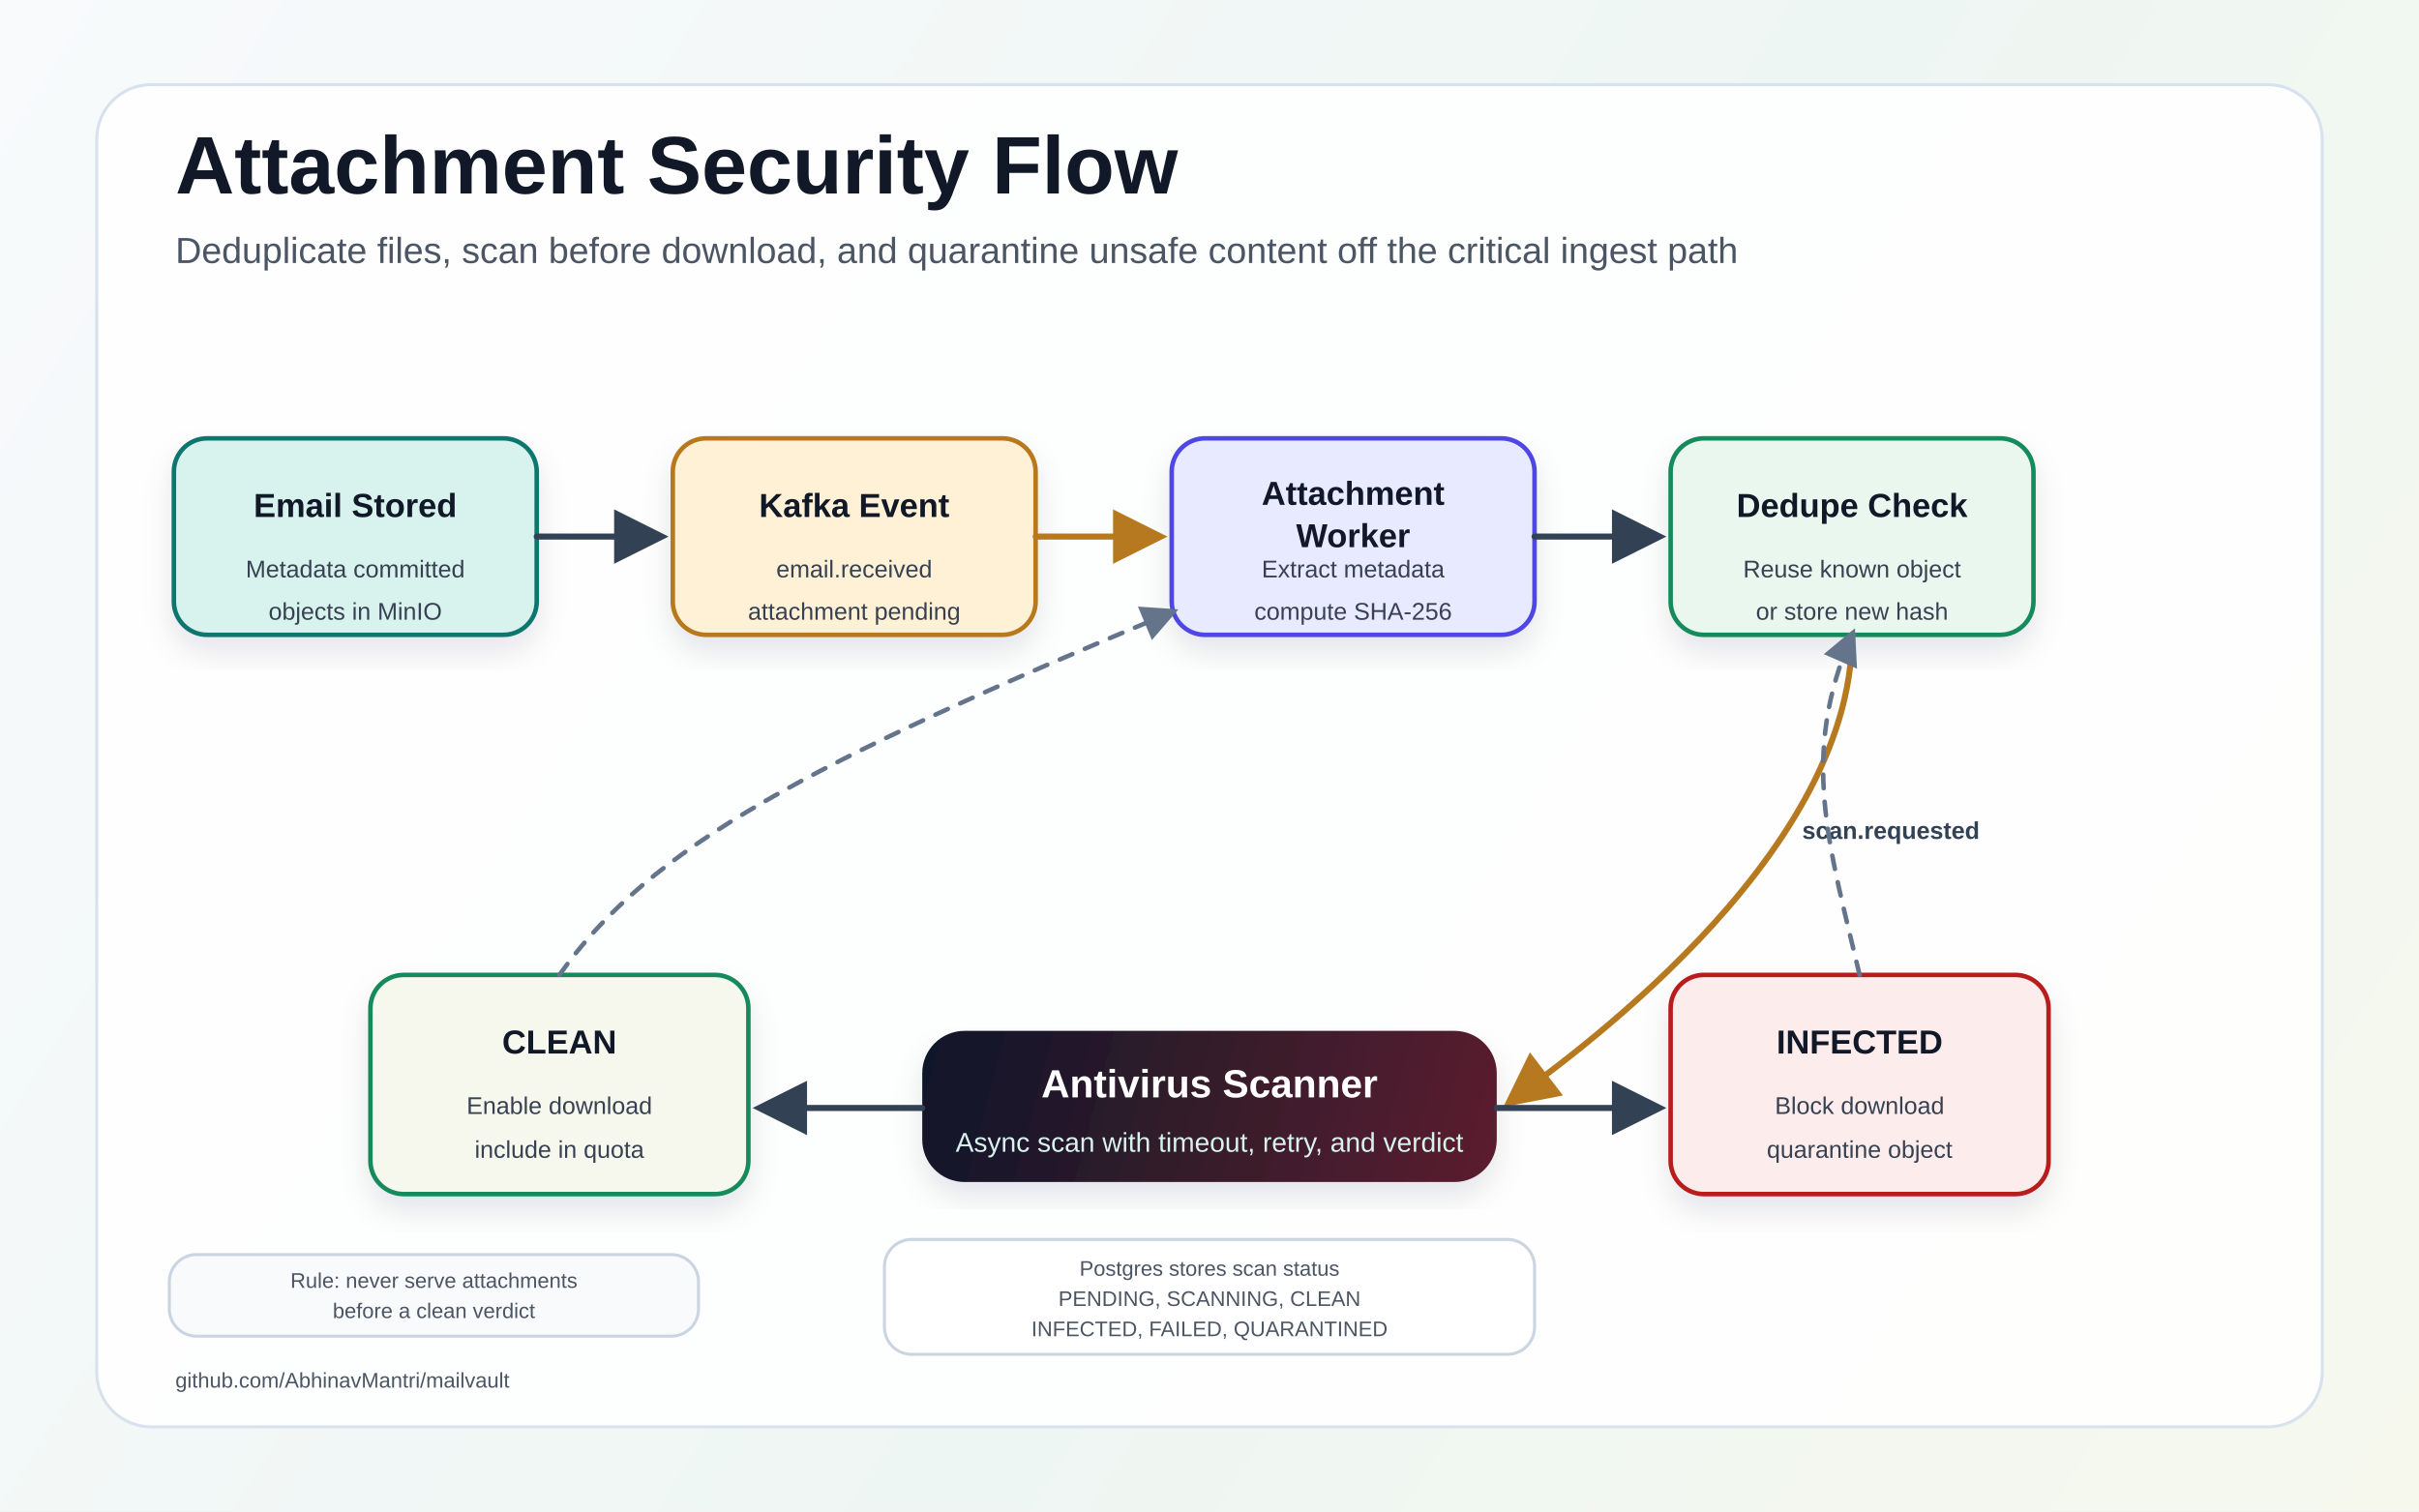
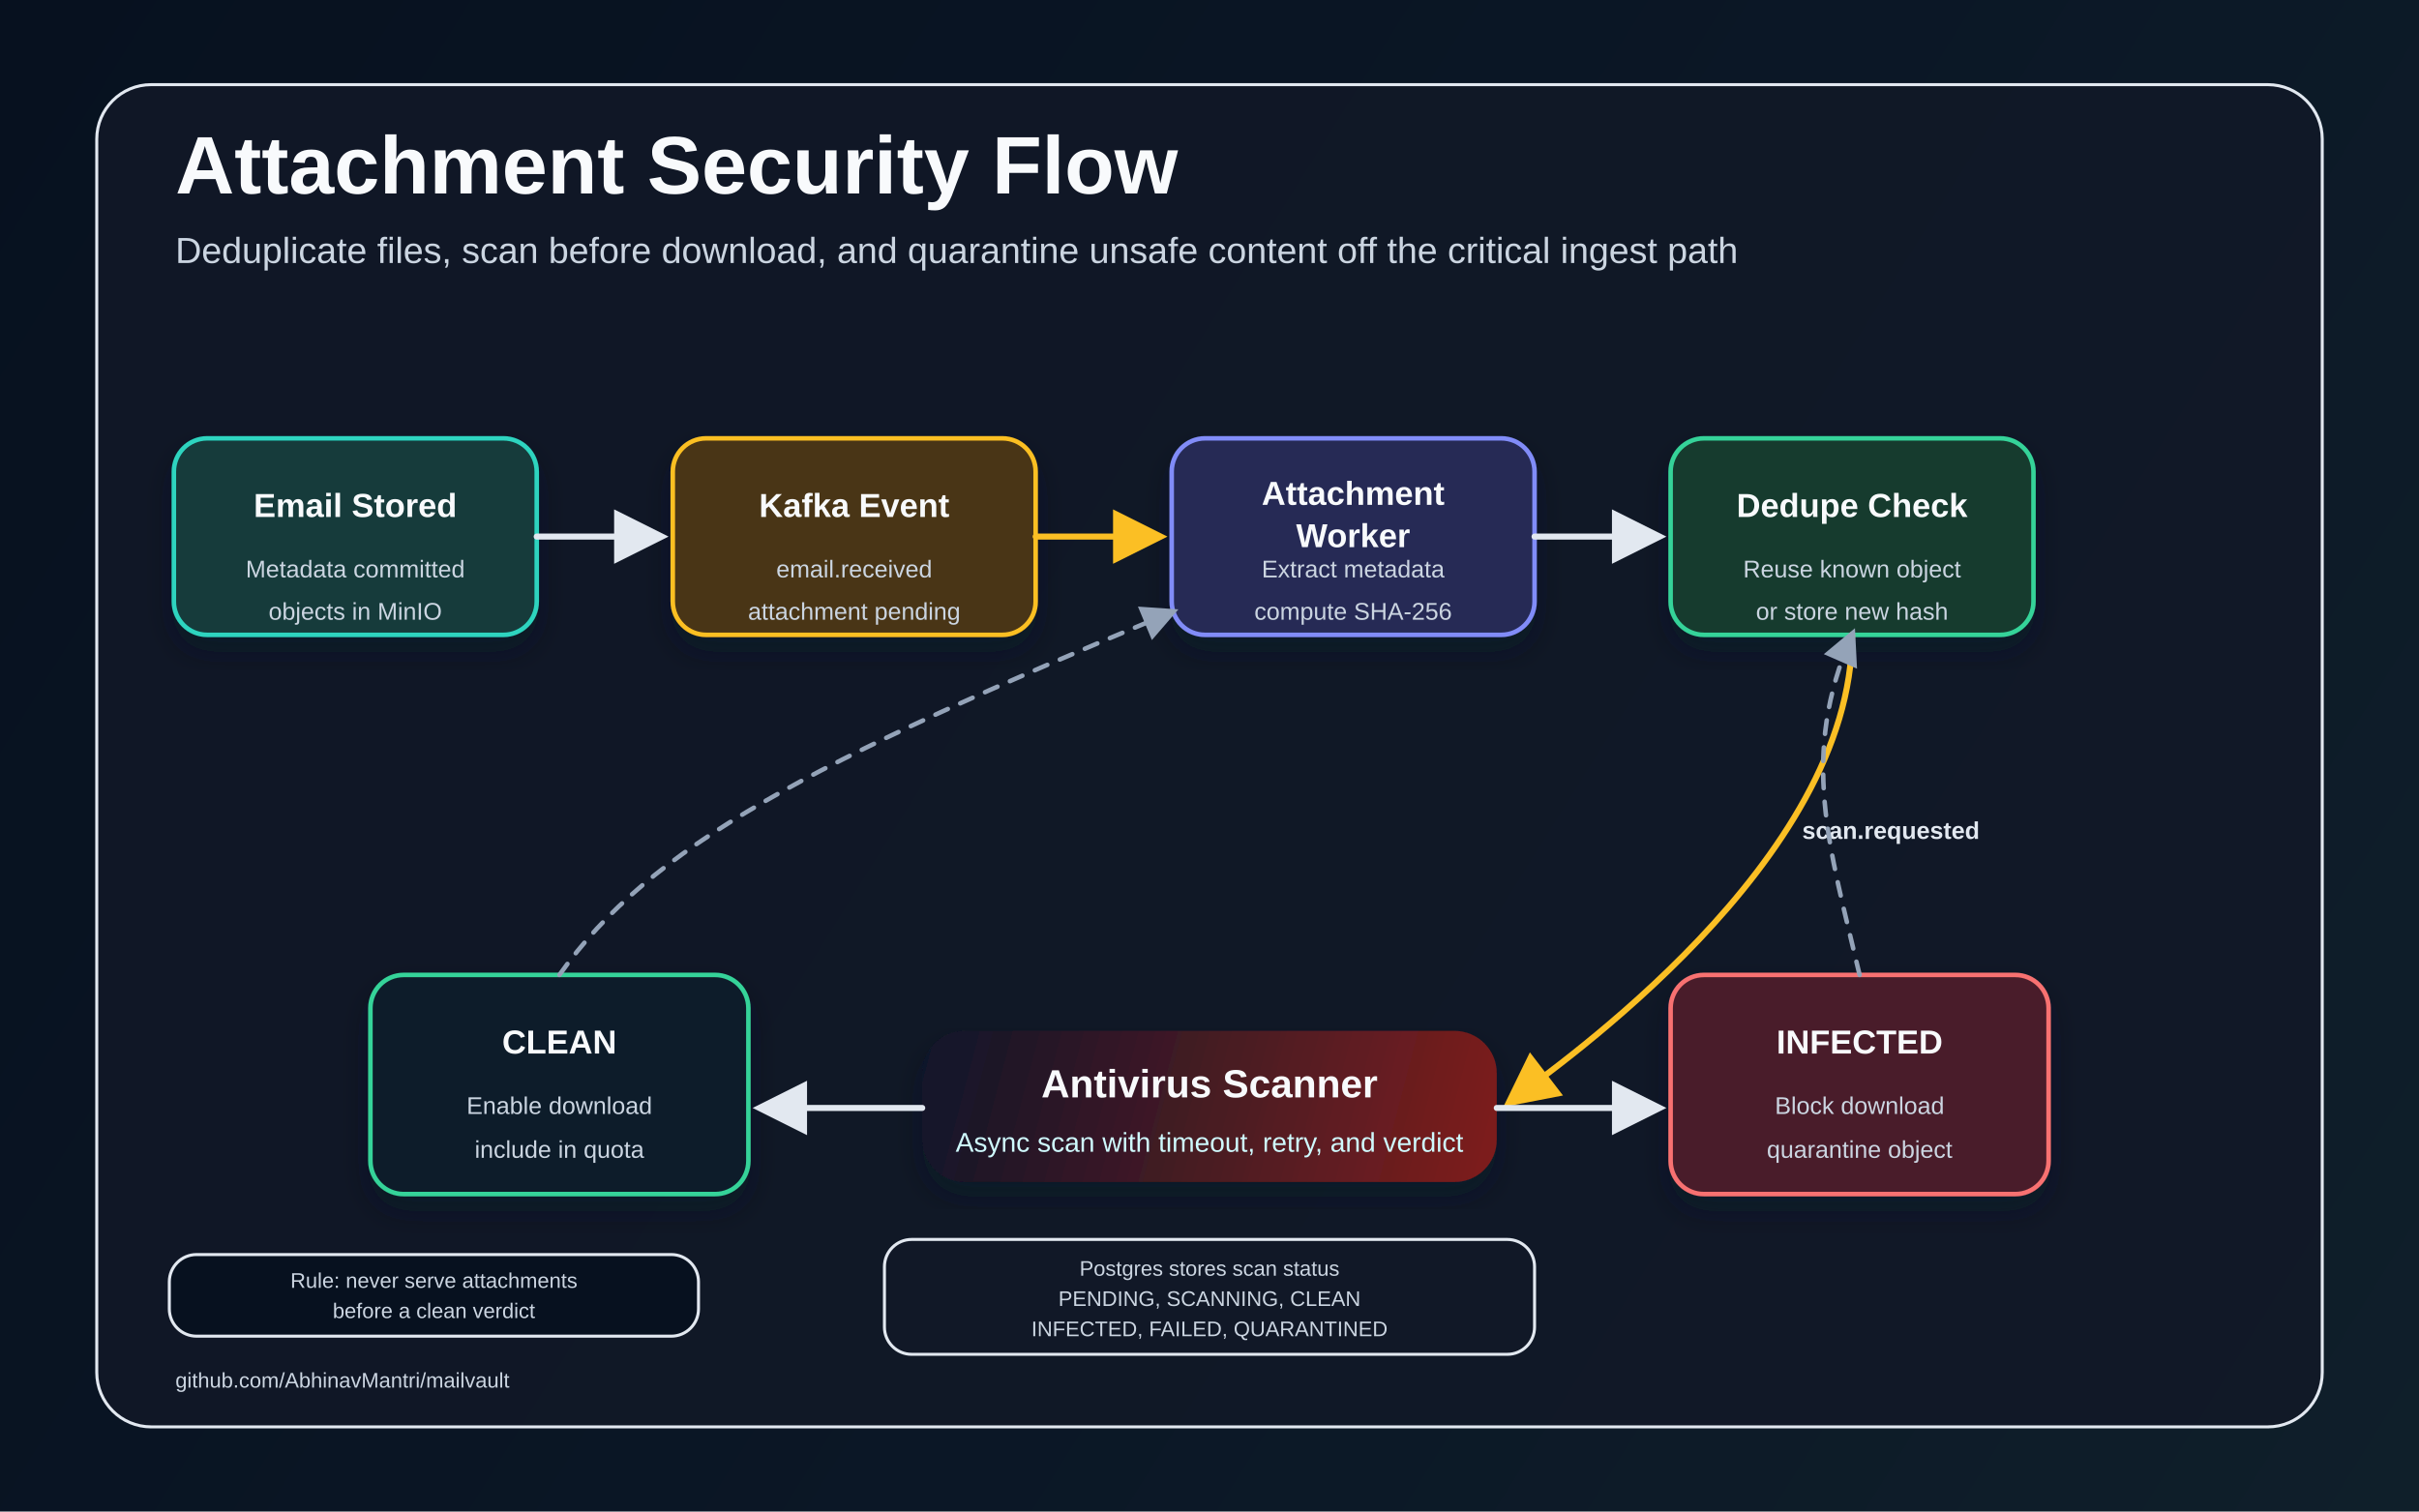
<svg xmlns="http://www.w3.org/2000/svg" width="1600" height="1000" viewBox="0 0 1600 1000" fill="none" role="img" aria-labelledby="title desc">
  <defs>
    <style>
-       .title { font: 700 54px Arial, Helvetica, sans-serif; fill: #111827; }
-       .subtitle { font: 400 24px Arial, Helvetica, sans-serif; fill: #4b5563; }
-       .box-title { font: 700 22px Arial, Helvetica, sans-serif; fill: #111827; }
-       .box-body { font: 400 16px Arial, Helvetica, sans-serif; fill: #374151; }
-       .small { font: 400 14px Arial, Helvetica, sans-serif; fill: #4b5563; }
-       .label { font: 700 16px Arial, Helvetica, sans-serif; fill: #334155; }
-       .white-title { font: 700 26px Arial, Helvetica, sans-serif; fill: #ffffff; }
-       .white-small { font: 400 18px Arial, Helvetica, sans-serif; fill: #D8F3EE; }
-       .arrow { stroke: #334155; stroke-width: 4; stroke-linecap: round; stroke-linejoin: round; }
-       .event-arrow { stroke: #B7791F; stroke-width: 4; stroke-linecap: round; stroke-linejoin: round; }
-       .soft-arrow { stroke: #64748b; stroke-width: 3; stroke-linecap: round; stroke-linejoin: round; stroke-dasharray: 9 9; }
+       .title { font: 700 54px Arial, Helvetica, sans-serif; fill: #F8FAFC; }
+       .subtitle { font: 400 24px Arial, Helvetica, sans-serif; fill: #CBD5E1; }
+       .box-title { font: 700 22px Arial, Helvetica, sans-serif; fill: #F8FAFC; }
+       .box-body { font: 400 16px Arial, Helvetica, sans-serif; fill: #CBD5E1; }
+       .small { font: 400 14px Arial, Helvetica, sans-serif; fill: #CBD5E1; }
+       .label { font: 700 16px Arial, Helvetica, sans-serif; fill: #E2E8F0; }
+       .white-title { font: 700 26px Arial, Helvetica, sans-serif; fill: #F8FAFC; }
+       .white-small { font: 400 18px Arial, Helvetica, sans-serif; fill: #CFFAFE; }
+       .arrow { stroke: #E2E8F0; stroke-width: 4; stroke-linecap: round; stroke-linejoin: round; }
+       .event-arrow { stroke: #FBBF24; stroke-width: 4; stroke-linecap: round; stroke-linejoin: round; }
+       .soft-arrow { stroke: #94A3B8; stroke-width: 3; stroke-linecap: round; stroke-linejoin: round; stroke-dasharray: 9 9; }
      .box { stroke-width: 3; rx: 22; }
    </style>
    <marker id="arrow" viewBox="0 0 10 10" refX="8" refY="5" markerWidth="9" markerHeight="9" orient="auto">
-       <path d="M0 0 L10 5 L0 10 z" fill="#334155" />
+       <path d="M0 0 L10 5 L0 10 z" fill="#E2E8F0" />
    </marker>
    <marker id="eventArrow" viewBox="0 0 10 10" refX="8" refY="5" markerWidth="9" markerHeight="9" orient="auto">
-       <path d="M0 0 L10 5 L0 10 z" fill="#B7791F" />
+       <path d="M0 0 L10 5 L0 10 z" fill="#FBBF24" />
    </marker>
    <marker id="softArrow" viewBox="0 0 10 10" refX="8" refY="5" markerWidth="8" markerHeight="8" orient="auto">
-       <path d="M0 0 L10 5 L0 10 z" fill="#64748b" />
+       <path d="M0 0 L10 5 L0 10 z" fill="#94A3B8" />
    </marker>
    <linearGradient id="pageBg" x1="0" y1="0" x2="1600" y2="1000" gradientUnits="userSpaceOnUse">
-       <stop stop-color="#f8fafc" />
-       <stop offset="0.56" stop-color="#EEF6F3" />
-       <stop offset="1" stop-color="#F6F8EE" />
+       <stop stop-color="#07111F" />
+       <stop offset="0.56" stop-color="#0B1726" />
+       <stop offset="1" stop-color="#0F1F2A" />
    </linearGradient>
    <linearGradient id="scannerBg" x1="610" y1="682" x2="990" y2="782" gradientUnits="userSpaceOnUse">
      <stop stop-color="#0f172a" />
-       <stop offset="1" stop-color="#5C1F2E" />
+       <stop offset="1" stop-color="#7F1D1D" />
    </linearGradient>
    <filter id="shadow" x="-10%" y="-12%" width="120%" height="130%">
-       <feDropShadow dx="0" dy="10" stdDeviation="10" flood-color="#0f172a" flood-opacity="0.10" />
+       <feDropShadow dx="0" dy="10" stdDeviation="10" flood-color="#0f172a" flood-opacity="0.35" />
    </filter>
  </defs>
  <rect width="1600" height="1000" fill="url(#pageBg)" />
-   <rect x="64" y="56" width="1472" height="888" rx="36" fill="#ffffff" fill-opacity="0.88" stroke="#d8e2ee" stroke-width="2" />
+   <rect x="64" y="56" width="1472" height="888" rx="36" fill="#111827" fill-opacity="0.88" stroke="#E2E8F0" stroke-width="2" />
  <text x="116" y="128" class="title">Attachment Security Flow</text>
  <text x="116" y="174" class="subtitle">Deduplicate files, scan before download, and quarantine unsafe content off the critical ingest path</text>
-   <rect x="115" y="290" width="240" height="130" class="box" fill="#D8F3EE" stroke="#0F766E" filter="url(#shadow)" />
+   <rect x="115" y="290" width="240" height="130" class="box" fill="#123B3A" stroke="#2DD4BF" filter="url(#shadow)" />
  <text x="235" y="342" text-anchor="middle" class="box-title">Email Stored</text>
  <text x="235" y="382" text-anchor="middle" class="box-body">Metadata committed</text>
  <text x="235" y="410" text-anchor="middle" class="box-body">objects in MinIO</text>
-   <rect x="445" y="290" width="240" height="130" class="box" fill="#FFF1D6" stroke="#B7791F" filter="url(#shadow)" />
+   <rect x="445" y="290" width="240" height="130" class="box" fill="#4A3415" stroke="#FBBF24" filter="url(#shadow)" />
  <text x="565" y="342" text-anchor="middle" class="box-title">Kafka Event</text>
  <text x="565" y="382" text-anchor="middle" class="box-body">email.received</text>
  <text x="565" y="410" text-anchor="middle" class="box-body">attachment pending</text>
-   <rect x="775" y="290" width="240" height="130" class="box" fill="#E8EAFF" stroke="#4F46E5" filter="url(#shadow)" />
+   <rect x="775" y="290" width="240" height="130" class="box" fill="#252A55" stroke="#818CF8" filter="url(#shadow)" />
  <text x="895" y="334" text-anchor="middle" class="box-title">Attachment</text>
  <text x="895" y="362" text-anchor="middle" class="box-title">Worker</text>
  <text x="895" y="382" text-anchor="middle" class="box-body">Extract metadata</text>
  <text x="895" y="410" text-anchor="middle" class="box-body">compute SHA-256</text>
-   <rect x="1105" y="290" width="240" height="130" class="box" fill="#E9F7EF" stroke="#168A5B" filter="url(#shadow)" />
+   <rect x="1105" y="290" width="240" height="130" class="box" fill="#173B2D" stroke="#34D399" filter="url(#shadow)" />
  <text x="1225" y="342" text-anchor="middle" class="box-title">Dedupe Check</text>
  <text x="1225" y="382" text-anchor="middle" class="box-body">Reuse known object</text>
  <text x="1225" y="410" text-anchor="middle" class="box-body">or store new hash</text>
  <path class="arrow" d="M355 355 L435 355" marker-end="url(#arrow)" />
  <path class="event-arrow" d="M685 355 L765 355" marker-end="url(#eventArrow)" />
  <path class="arrow" d="M1015 355 L1095 355" marker-end="url(#arrow)" />
  <rect x="610" y="682" width="380" height="100" rx="28" fill="url(#scannerBg)" filter="url(#shadow)" />
  <text x="800" y="726" text-anchor="middle" class="white-title">Antivirus Scanner</text>
  <text x="800" y="762" text-anchor="middle" class="white-small">Async scan with timeout, retry, and verdict</text>
  <path class="event-arrow" d="M1225 420 C1225 570 1030 705 1000 728" marker-end="url(#eventArrow)" />
  <text x="1192" y="555" class="label">scan.requested</text>
-   <rect x="245" y="645" width="250" height="145" class="box" fill="#F6F8EE" stroke="#168A5B" filter="url(#shadow)" />
+   <rect x="245" y="645" width="250" height="145" class="box" fill="#0F1F2A" stroke="#34D399" filter="url(#shadow)" />
  <text x="370" y="697" text-anchor="middle" class="box-title">CLEAN</text>
  <text x="370" y="737" text-anchor="middle" class="box-body">Enable download</text>
  <text x="370" y="766" text-anchor="middle" class="box-body">include in quota</text>
-   <rect x="1105" y="645" width="250" height="145" class="box" fill="#FDECEC" stroke="#B91C1C" filter="url(#shadow)" />
+   <rect x="1105" y="645" width="250" height="145" class="box" fill="#4A1F2A" stroke="#F87171" filter="url(#shadow)" />
  <text x="1230" y="697" text-anchor="middle" class="box-title">INFECTED</text>
  <text x="1230" y="737" text-anchor="middle" class="box-body">Block download</text>
  <text x="1230" y="766" text-anchor="middle" class="box-body">quarantine object</text>
  <path class="arrow" d="M610 733 C555 733 527 733 505 733" marker-end="url(#arrow)" />
  <path class="arrow" d="M990 733 C1045 733 1073 733 1095 733" marker-end="url(#arrow)" />
-   <rect x="585" y="820" width="430" height="76" rx="18" fill="#ffffff" stroke="#cbd5e1" stroke-width="2" />
+   <rect x="585" y="820" width="430" height="76" rx="18" fill="#111827" stroke="#E2E8F0" stroke-width="2" />
  <text x="800" y="844" text-anchor="middle" class="small">Postgres stores scan status</text>
  <text x="800" y="864" text-anchor="middle" class="small">PENDING, SCANNING, CLEAN</text>
  <text x="800" y="884" text-anchor="middle" class="small">INFECTED, FAILED, QUARANTINED</text>
  <path class="soft-arrow" d="M370 645 C430 560 535 505 775 405" marker-end="url(#softArrow)" />
  <path class="soft-arrow" d="M1230 645 C1210 560 1190 500 1225 420" marker-end="url(#softArrow)" />
-   <rect x="112" y="830" width="350" height="54" rx="18" fill="#f8fafc" stroke="#cbd5e1" stroke-width="2" />
+   <rect x="112" y="830" width="350" height="54" rx="18" fill="#07111F" stroke="#E2E8F0" stroke-width="2" />
  <text x="287" y="852" text-anchor="middle" class="small">Rule: never serve attachments</text>
  <text x="287" y="872" text-anchor="middle" class="small">before a clean verdict</text>
  <text x="116" y="918" class="small">github.com/AbhinavMantri/mailvault</text>
</svg>
